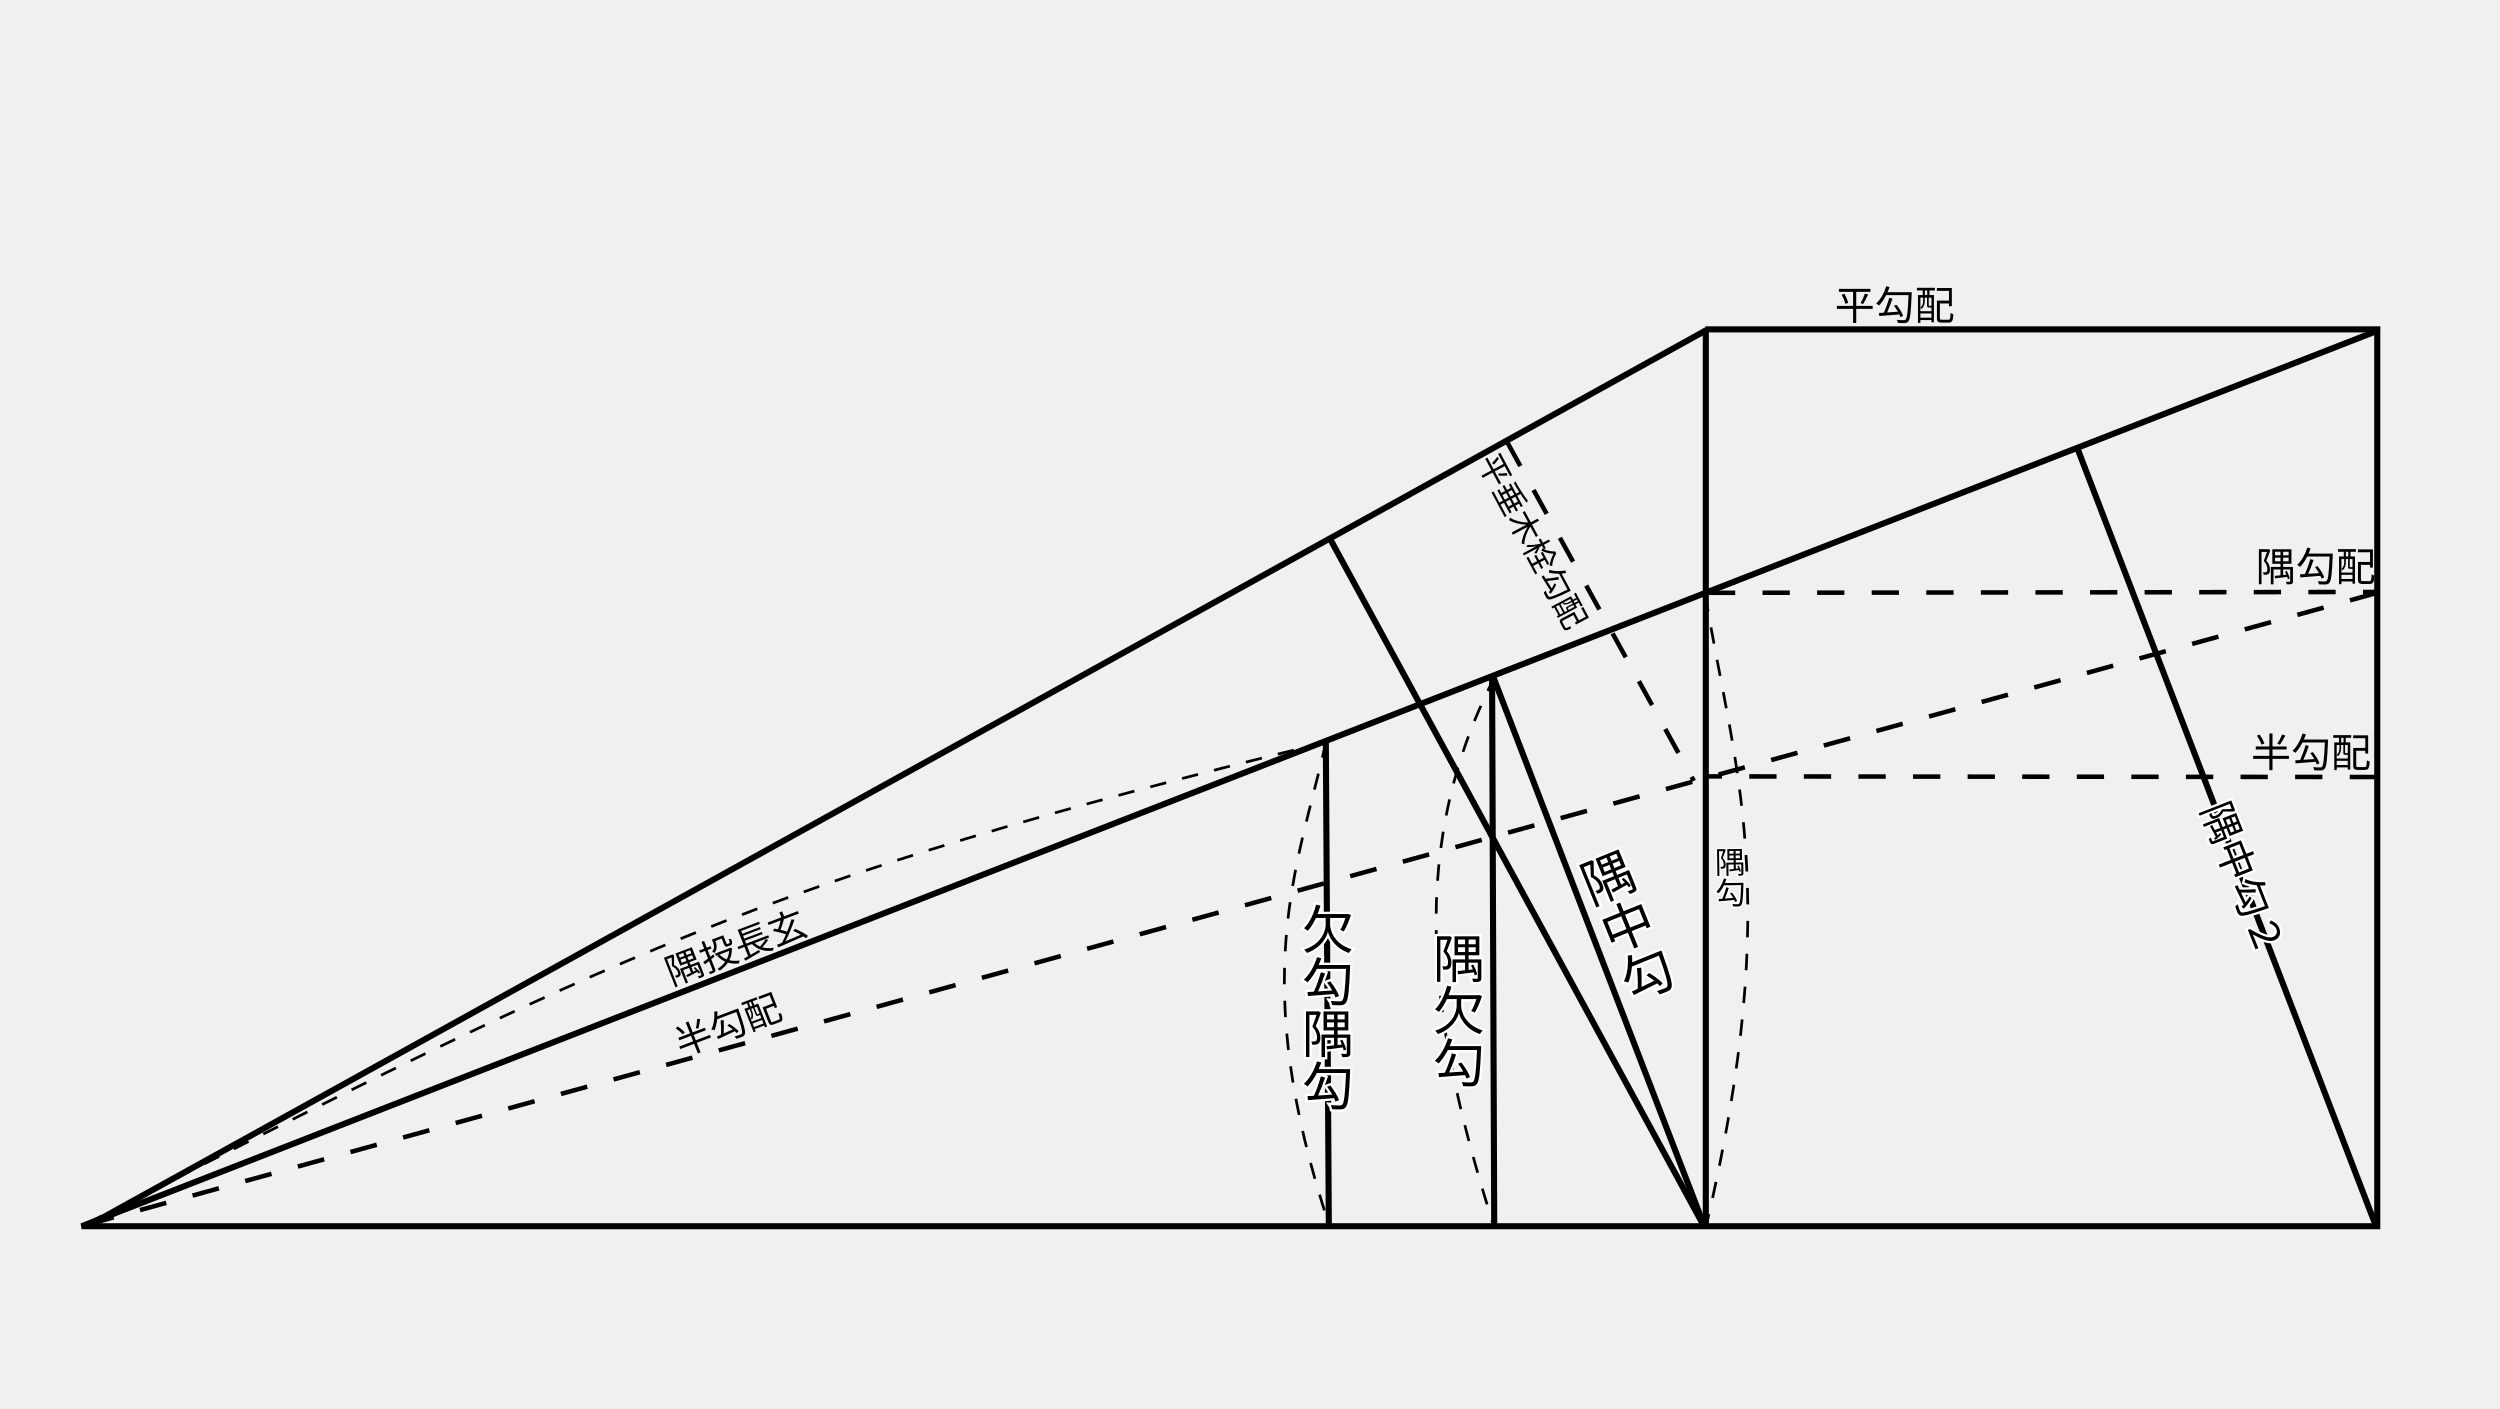
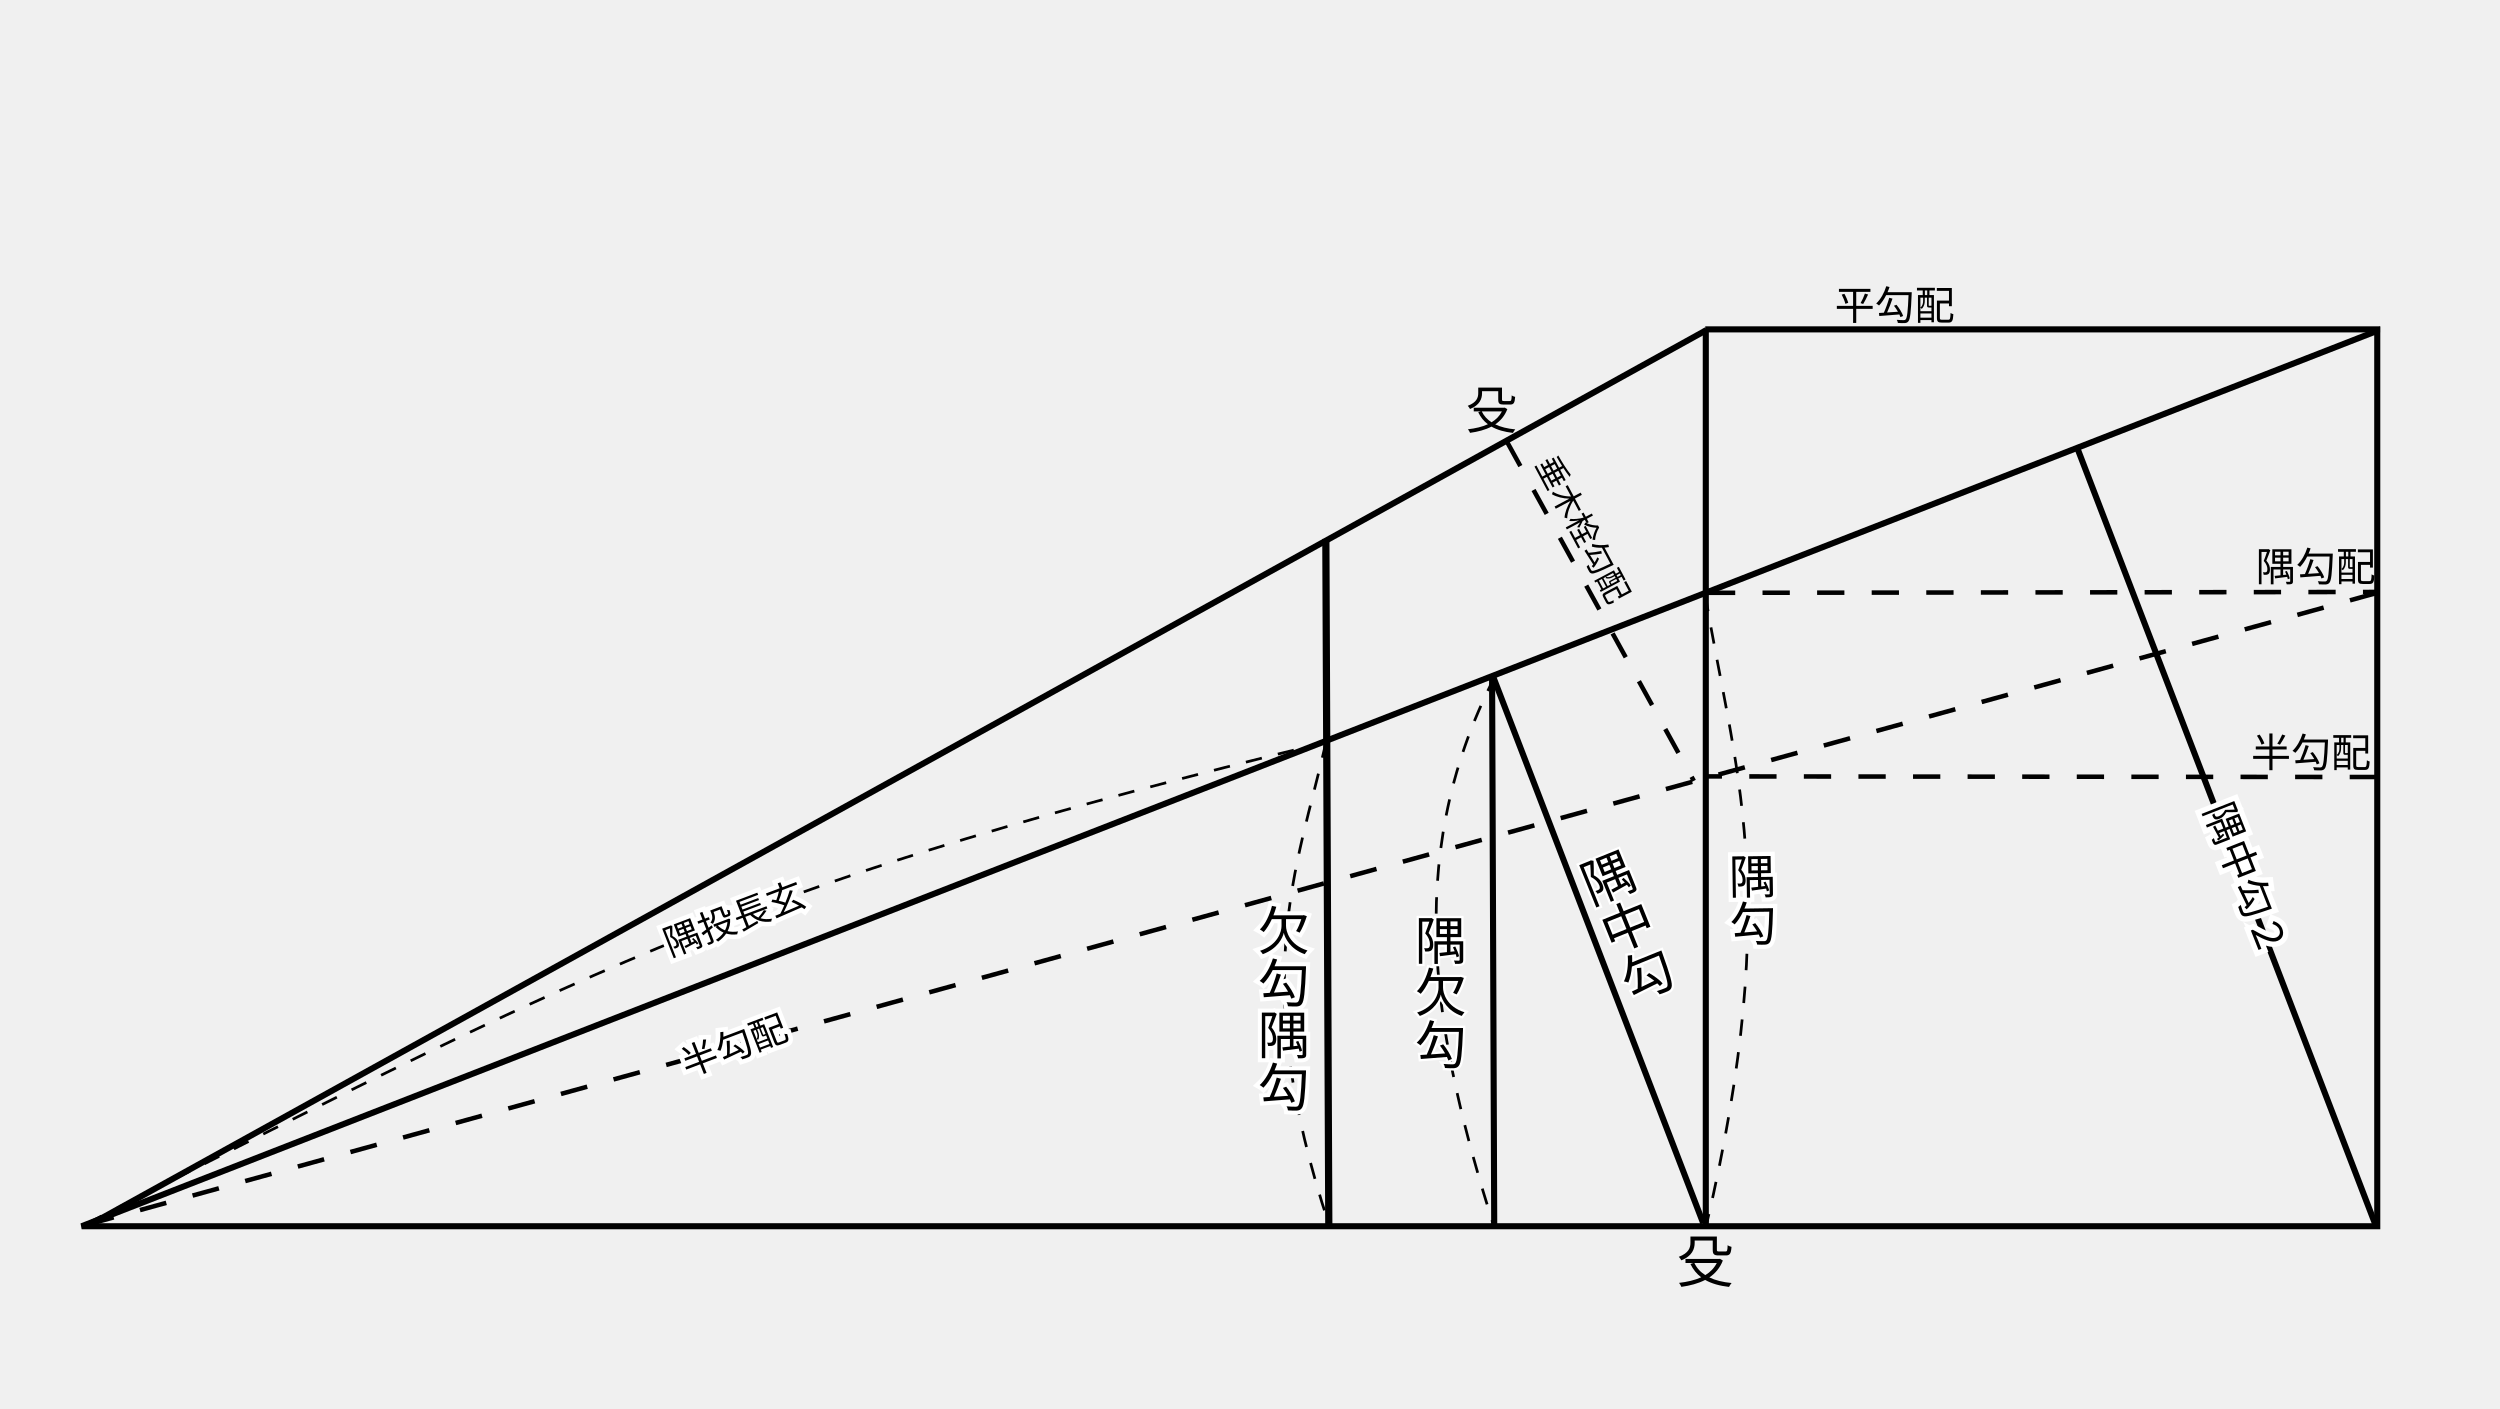
<svg xmlns="http://www.w3.org/2000/svg" width="820" height="462" viewBox="0 0 820 462" version="1.1" id="svg1" xml:space="preserve">
  <defs id="defs1" />
  <g id="layer2">
    <path style="fill:none;stroke:#000000;stroke-width:2;stroke-dasharray:none" d="M 26.776,402.206 H 779.739 V 108.507 Z" id="path1" />
    <path style="fill:none;stroke:#000000;stroke-width:2;stroke-dasharray:none" d="M 559.5,107.806 V 402.119" id="path2" />
    <path style="fill:none;stroke:#000000;stroke-width:2;stroke-dasharray:none" d="M 559.735,108.25 30.235,401.277" id="path3" />
    <path style="fill:none;stroke:#000000;stroke-width:2;stroke-dasharray:none" d="M 559.325,108.034 H 780.67" id="path4" />
    <path style="fill:none;stroke:#000000;stroke-width:2;stroke-dasharray:none;stroke-dashoffset:0" d="m 681.255,146.709 98.102,255.559" id="path5" />
    <path style="fill:none;stroke:#000000;stroke-width:1.492;paint-order:markers stroke fill;stroke-opacity:1;stroke-dasharray:8.952,8.952;stroke-dashoffset:0" d="M 28.648,401.673 779.739,194.444" id="path6" />
    <path style="fill:none;stroke:#000000;stroke-width:1.492;stroke-dasharray:8.952, 8.952;stroke-dashoffset:0;stroke-opacity:1;paint-order:markers stroke fill" d="m 560.201,194.444 219.258,-0.28" id="path7" />
    <path style="fill:none;stroke:#000000;stroke-width:1.492;stroke-dasharray:8.952, 8.952;stroke-dashoffset:0;stroke-opacity:1;paint-order:markers stroke fill" d="m 779.654,254.862 -220.014,-0.206" id="path8" />
    <path style="fill:none;stroke:#000000;stroke-width:1.492;stroke-dasharray:8.952, 8.952;stroke-dashoffset:0;stroke-opacity:1;paint-order:markers stroke fill" d="m 494.359,145.027 61.215,111.101" id="path9" />
-     <path style="fill:none;stroke:#000000;stroke-width:2;stroke-dasharray:none;stroke-dashoffset:0;stroke-opacity:1;paint-order:markers stroke fill" d="m 436.518,177.201 122.211,224.655" id="path10" />
    <path style="fill:none;stroke:#000000;stroke-width:2;stroke-dasharray:none;stroke-dashoffset:0;stroke-opacity:1;paint-order:markers stroke fill" d="m 489.685,221.781 68.974,179.444" id="path11" />
    <path style="fill:none;stroke:#000000;stroke-width:2;stroke-dasharray:none;stroke-dashoffset:0;stroke-opacity:1;paint-order:markers stroke fill" d="m 490.106,402.206 -0.701,-180.005" id="path12" />
-     <path style="fill:none;stroke:#000000;stroke-width:2;stroke-dasharray:none;stroke-dashoffset:0;stroke-opacity:1;paint-order:markers stroke fill" d="m 434.871,242.95 0.981,158.976" id="path13" />
+     <path style="fill:none;stroke:#000000;stroke-width:2.368;stroke-dasharray:none;stroke-dashoffset:0;stroke-opacity:1;paint-order:markers stroke fill" d="m 434.876,176.764 0.971,225.177" id="path13" />
    <text xml:space="preserve" style="font-size:13.109px;font-family:sans-serif;-inkscape-font-specification:'sans-serif, Normal';text-align:start;writing-mode:lr-tb;direction:ltr;text-anchor:start;fill:#000000;fill-opacity:1;stroke:none;stroke-width:1.535;stroke-dasharray:none;stroke-dashoffset:0;stroke-opacity:1;paint-order:markers stroke fill" x="601.797" y="104.892" id="text13">
      <tspan id="tspan13" x="601.797" y="104.892" style="stroke-width:1.535">平勾配</tspan>
    </text>
-     <text xml:space="preserve" style="font-size:11.958px;font-family:sans-serif;-inkscape-font-specification:'sans-serif, Normal';text-align:start;writing-mode:lr-tb;direction:ltr;text-anchor:start;fill:#000000;fill-opacity:1;stroke:none;stroke-width:1.4;stroke-dasharray:none;stroke-dashoffset:0;stroke-opacity:1;paint-order:markers stroke fill" x="86.426" y="382.953" id="text13-1" transform="matrix(0.9415857,-0.356368,0.3628763,0.924698,0,0)">
-       <tspan id="tspan13-6" x="86.426" y="382.953" style="stroke-width:1.4">隅投長玄</tspan>
+     <text xml:space="preserve" style="font-size:16.851px;font-family:sans-serif;-inkscape-font-specification:'sans-serif, Normal';text-align:start;writing-mode:lr-tb;direction:ltr;text-anchor:start;fill:#000000;fill-opacity:1;stroke:none;stroke-width:1.973;stroke-dasharray:none;stroke-dashoffset:0;stroke-opacity:1;paint-order:markers stroke fill" x="480.75" y="140.617" id="text13-88">
+       <tspan id="tspan13-2" x="480.75" y="140.617" style="stroke-width:1.973">殳</tspan>
    </text>
-     <text xml:space="preserve" style="font-size:11.958px;font-family:sans-serif;-inkscape-font-specification:'sans-serif, Normal';text-align:start;writing-mode:lr-tb;direction:ltr;text-anchor:start;fill:#000000;fill-opacity:1;stroke:none;stroke-width:1.4;stroke-dasharray:none;stroke-dashoffset:0;stroke-opacity:1;paint-order:markers stroke fill" x="80.821" y="405.974" id="text13-1-6" transform="matrix(0.9415857,-0.356368,0.3628763,0.924698,0,0)">
-       <tspan id="tspan13-6-1" x="80.821" y="405.974" style="stroke-width:1.4">半勾配</tspan>
+     <text xml:space="preserve" style="font-size:18.722px;font-family:sans-serif;-inkscape-font-specification:'sans-serif, Normal';text-align:start;writing-mode:lr-tb;direction:ltr;text-anchor:start;fill:#000000;fill-opacity:1;stroke:none;stroke-width:2.192;stroke-dasharray:none;stroke-dashoffset:0;stroke-opacity:1;paint-order:markers stroke fill" x="549.902" y="420.579" id="text13-88-1">
+       <tspan id="tspan13-2-7" x="549.902" y="420.579" style="stroke-width:2.192">殳</tspan>
    </text>
    <text xml:space="preserve" style="font-size:13.109px;font-family:sans-serif;-inkscape-font-specification:'sans-serif, Normal';text-align:start;writing-mode:lr-tb;direction:ltr;text-anchor:start;fill:#000000;fill-opacity:1;stroke:none;stroke-width:1.535;stroke-dasharray:none;stroke-dashoffset:0;stroke-opacity:1;paint-order:markers stroke fill" x="739.901" y="190.622" id="text13-8">
      <tspan x="739.901" y="190.622" style="stroke-width:1.535" id="tspan14">隅勾配</tspan>
    </text>
-     <text xml:space="preserve" style="font-size:10.54px;font-family:sans-serif;-inkscape-font-specification:'sans-serif, Normal';text-align:start;writing-mode:lr-tb;direction:ltr;text-anchor:start;fill:#000000;fill-opacity:1;stroke:none;stroke-width:1.234;stroke-dasharray:none;stroke-dashoffset:0;stroke-opacity:1;paint-order:markers stroke fill" x="361.307" y="-356.351" id="text13-8-4" transform="rotate(61.95743)">
-       <tspan x="361.307" y="-356.351" style="stroke-width:1.234" id="tspan15">平垂木栓勾配</tspan>
+     <text xml:space="preserve" style="font-size:10.54px;font-family:sans-serif;-inkscape-font-specification:'sans-serif, Normal';text-align:start;writing-mode:lr-tb;direction:ltr;text-anchor:start;fill:#000000;fill-opacity:1;stroke:none;stroke-width:1.234;stroke-dasharray:none;stroke-dashoffset:0;stroke-opacity:1;paint-order:markers stroke fill" x="370.955" y="-372.776" id="text13-8-4" transform="rotate(61.95743)">
+       <tspan x="370.955" y="-372.776" style="stroke-width:1.234" id="tspan15">垂木栓勾配</tspan>
    </text>
    <text xml:space="preserve" style="font-size:13.109px;font-family:sans-serif;-inkscape-font-specification:'sans-serif, Normal';text-align:start;writing-mode:lr-tb;direction:ltr;text-anchor:start;fill:#000000;fill-opacity:1;stroke:none;stroke-width:1.535;stroke-dasharray:none;stroke-dashoffset:0;stroke-opacity:1;paint-order:markers stroke fill" x="738.346" y="251.612" id="text13-8-5">
      <tspan x="738.346" y="251.612" style="stroke-width:1.535" id="tspan14-1">半勾配</tspan>
    </text>
-     <text xml:space="preserve" style="font-size:13.109px;font-family:sans-serif;-inkscape-font-specification:'sans-serif, Normal';text-align:start;writing-mode:lr-tb;direction:ltr;text-anchor:start;fill:#000000;fill-opacity:1;stroke:#ffffff;stroke-width:1.535;stroke-dasharray:none;stroke-dashoffset:0;stroke-opacity:1;paint-order:markers stroke fill" x="511.287" y="-574.39" id="text13-8-5-5" transform="rotate(68.5193)">
-       <tspan x="511.287" y="-574.39" style="stroke-width:1.535;stroke:#ffffff;stroke-opacity:1;stroke-dasharray:none;paint-order:markers stroke fill" id="tspan14-1-2">隅中勾２</tspan>
-     </text>
-     <text xml:space="preserve" style="font-size:17.079px;font-family:sans-serif;-inkscape-font-specification:'sans-serif, Normal';text-align:start;writing-mode:tb-rl;direction:ltr;text-anchor:start;fill:#000000;fill-opacity:1;stroke:#ffffff;stroke-width:1.535;stroke-dasharray:none;stroke-dashoffset:0;stroke-opacity:1;paint-order:markers stroke fill" x="435.575" y="296.199" id="text16">
-       <tspan id="tspan16" x="435.575" y="296.199">欠勾隅勾</tspan>
+     <text xml:space="preserve" style="font-size:13.109px;font-family:sans-serif;-inkscape-font-specification:'sans-serif, Normal';text-align:start;writing-mode:lr-tb;direction:ltr;text-anchor:start;fill:#000000;fill-opacity:1;stroke:#ffffff;stroke-width:3.535;stroke-dasharray:none;stroke-dashoffset:0;stroke-opacity:1;paint-order:markers stroke fill" x="511.834" y="-575.24" id="text13-8-5-5" transform="rotate(68.5193)">
+       <tspan x="511.834" y="-575.24" style="stroke:#ffffff;stroke-width:3.535;stroke-dasharray:none;stroke-opacity:1;paint-order:markers stroke fill" id="tspan14-1-2">隅中勾２</tspan>
    </text>
    <text xml:space="preserve" style="font-size:17.079px;font-family:sans-serif;-inkscape-font-specification:'sans-serif, Normal';text-align:start;writing-mode:tb-rl;direction:ltr;text-anchor:start;fill:#000000;fill-opacity:1;stroke:#ffffff;stroke-width:1.535;stroke-dasharray:none;stroke-dashoffset:0;stroke-opacity:1;paint-order:markers stroke fill" x="381.054" y="455.882" id="text16-7-1" transform="rotate(-22.0151)">
      <tspan id="tspan16-9-2" x="381.054" y="455.882">隅中勾</tspan>
-     </text>
-     <text xml:space="preserve" style="font-size:10.031px;font-family:sans-serif;-inkscape-font-specification:'sans-serif, Normal';text-align:start;writing-mode:tb-rl;direction:ltr;text-anchor:start;fill:#000000;fill-opacity:1;stroke:#ffffff;stroke-width:0.902;stroke-dasharray:none;stroke-dashoffset:0;stroke-opacity:1;paint-order:markers stroke fill" x="563.275" y="285.949" id="text16-7-1-1" transform="rotate(-0.8386875)">
-       <tspan id="tspan16-9-2-1" x="563.275" y="285.949" style="stroke-width:0.902">隅勾</tspan>
    </text>
    <text xml:space="preserve" style="font-size:17.079px;font-family:sans-serif;-inkscape-font-specification:'sans-serif, Normal';text-align:start;writing-mode:tb-rl;direction:ltr;text-anchor:start;fill:#000000;fill-opacity:1;stroke:#ffffff;stroke-width:1.535;stroke-dasharray:none;stroke-dashoffset:0;stroke-opacity:1;paint-order:markers stroke fill" x="0" y="0" id="text17">
      <tspan id="tspan17" x="0" y="0">　</tspan>
    </text>
    <path style="fill:none;fill-opacity:1;stroke:#000000;stroke-width:0.9;stroke-dasharray:5.4,5.4;stroke-dashoffset:0;stroke-opacity:1;paint-order:markers stroke fill" d="m 434.981,243.264 c -9.655,42.191 -25.771,77.47 0.991,158.607" id="path17" />
    <path style="fill:none;fill-opacity:1;stroke:#000000;stroke-width:0.9;stroke-dasharray:5.4, 5.4;stroke-dashoffset:0;stroke-opacity:1;paint-order:markers stroke fill" d="m 490.386,221.781 c -31.66,61.39 -19.027,120.826 -0.561,180.004" id="path18" />
    <path style="fill:none;fill-opacity:1;stroke:#000000;stroke-width:0.9;stroke-dasharray:5.4, 5.4;stroke-dashoffset:0;stroke-opacity:1;paint-order:markers stroke fill" d="m 559.36,195.145 c 8.9,55.134 26.144,97.158 0.28,206.921" id="path19" />
    <path style="fill:none;fill-opacity:1;stroke:#000000;stroke-width:0.9;stroke-dasharray:5.4, 5.4;stroke-dashoffset:0;stroke-opacity:1;paint-order:markers stroke fill" d="M 28.549,401.277 C 201.88,313.176 247.642,289.469 435.151,243.371" id="path20" />
-     <text xml:space="preserve" style="font-size:17.079px;font-family:sans-serif;-inkscape-font-specification:'sans-serif, Normal';text-align:start;writing-mode:tb-rl;direction:ltr;text-anchor:start;fill:#000000;fill-opacity:1;stroke:#ffffff;stroke-width:1.535;stroke-dasharray:none;stroke-dashoffset:0;stroke-opacity:1;paint-order:markers stroke fill" x="478.549" y="305.723" id="text16-7">
-       <tspan id="tspan16-9" x="478.549" y="305.723">隅欠勾</tspan>
+     <text xml:space="preserve" style="font-size:17.079px;font-family:sans-serif;-inkscape-font-specification:'sans-serif, Normal';text-align:start;writing-mode:tb-rl;direction:ltr;text-anchor:start;fill:#000000;fill-opacity:1;stroke:#ffffff;stroke-width:2.635;stroke-dasharray:none;stroke-dashoffset:0;stroke-opacity:1;paint-order:markers stroke fill" x="421.103" y="296.596" id="text16">
+       <tspan id="tspan16" x="421.103" y="296.596">欠勾隅勾</tspan>
+     </text>
+     <text xml:space="preserve" style="font-size:11.958px;font-family:sans-serif;-inkscape-font-specification:'sans-serif, Normal';text-align:start;writing-mode:lr-tb;direction:ltr;text-anchor:start;fill:#000000;fill-opacity:1;stroke:#ffffff;stroke-width:3;stroke-dasharray:none;stroke-dashoffset:0;stroke-opacity:1;paint-order:markers stroke fill" x="80.194" y="413.01" id="text13-1-6" transform="matrix(0.9415857,-0.356368,0.3628763,0.924698,0,0)">
+       <tspan id="tspan13-6-1" x="80.194" y="413.01" style="stroke:#ffffff;stroke-width:3;stroke-dasharray:none;stroke-opacity:1">半勾配</tspan>
+     </text>
+     <text xml:space="preserve" style="font-size:15.455px;font-family:sans-serif;-inkscape-font-specification:'sans-serif, Normal';text-align:start;writing-mode:tb-rl;direction:ltr;text-anchor:start;fill:#000000;fill-opacity:1;stroke:#ffffff;stroke-width:2.789;stroke-dasharray:none;stroke-dashoffset:0;stroke-opacity:1;paint-order:markers stroke fill" x="570.537" y="287.956" id="text16-7-1-1" transform="rotate(-0.8386875)">
+       <tspan id="tspan16-9-2-1" x="570.537" y="287.956" style="stroke-width:2.789;stroke-dasharray:none">隅勾</tspan>
+     </text>
+     <text xml:space="preserve" style="font-size:11.958px;font-family:sans-serif;-inkscape-font-specification:'sans-serif, Normal';text-align:start;writing-mode:lr-tb;direction:ltr;text-anchor:start;fill:#000000;fill-opacity:1;stroke:#ffffff;stroke-width:3;stroke-dasharray:none;stroke-dashoffset:0;stroke-opacity:1;paint-order:markers stroke fill" x="89.367" y="373.777" id="text13-1" transform="matrix(0.9415857,-0.356368,0.3628763,0.924698,0,0)">
+       <tspan id="tspan13-6" x="89.367" y="373.777" style="stroke:#ffffff;stroke-width:3;stroke-dasharray:none;stroke-opacity:1;paint-order:markers stroke fill">隅投長玄</tspan>
+     </text>
+     <text xml:space="preserve" style="font-size:17.079px;font-family:sans-serif;-inkscape-font-specification:'sans-serif, Normal';text-align:start;writing-mode:tb-rl;direction:ltr;text-anchor:start;fill:#000000;fill-opacity:1;stroke:#ffffff;stroke-width:1.535;stroke-dasharray:none;stroke-dashoffset:0;stroke-opacity:1;paint-order:markers stroke fill" x="472.601" y="299.775" id="text16-7">
+       <tspan id="tspan16-9" x="472.601" y="299.775">隅欠勾</tspan>
    </text>
  </g>
</svg>
